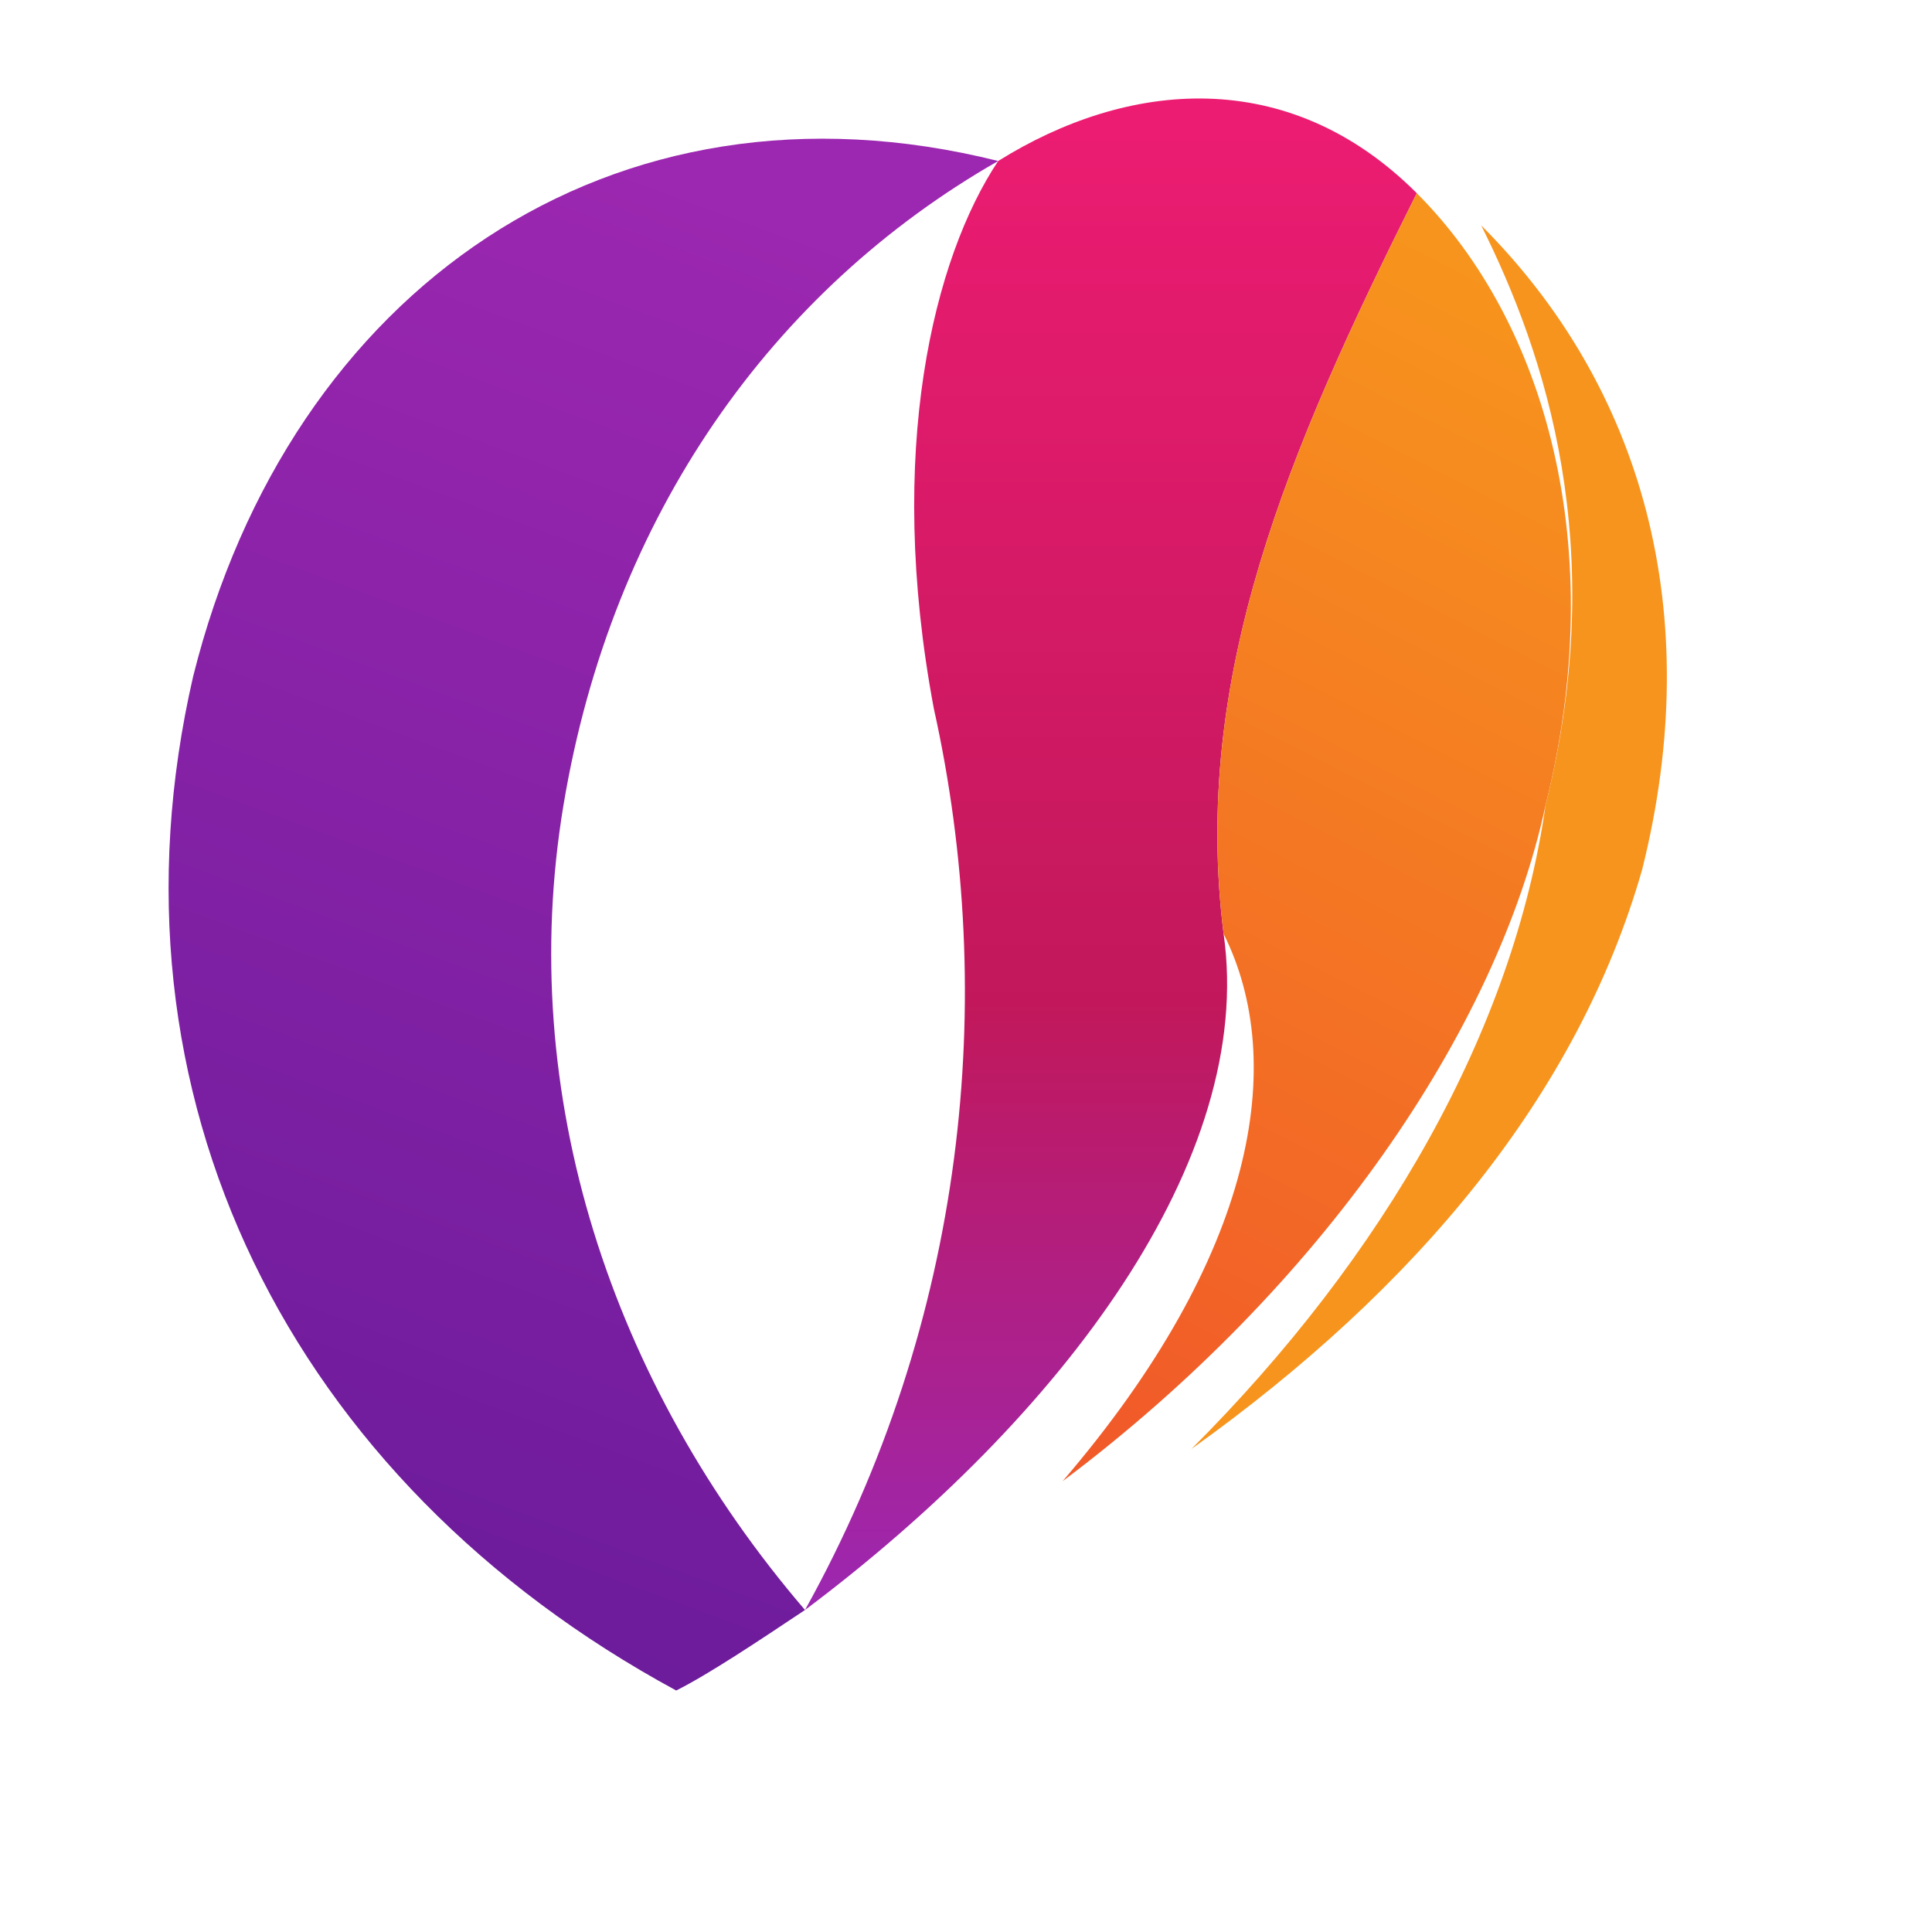
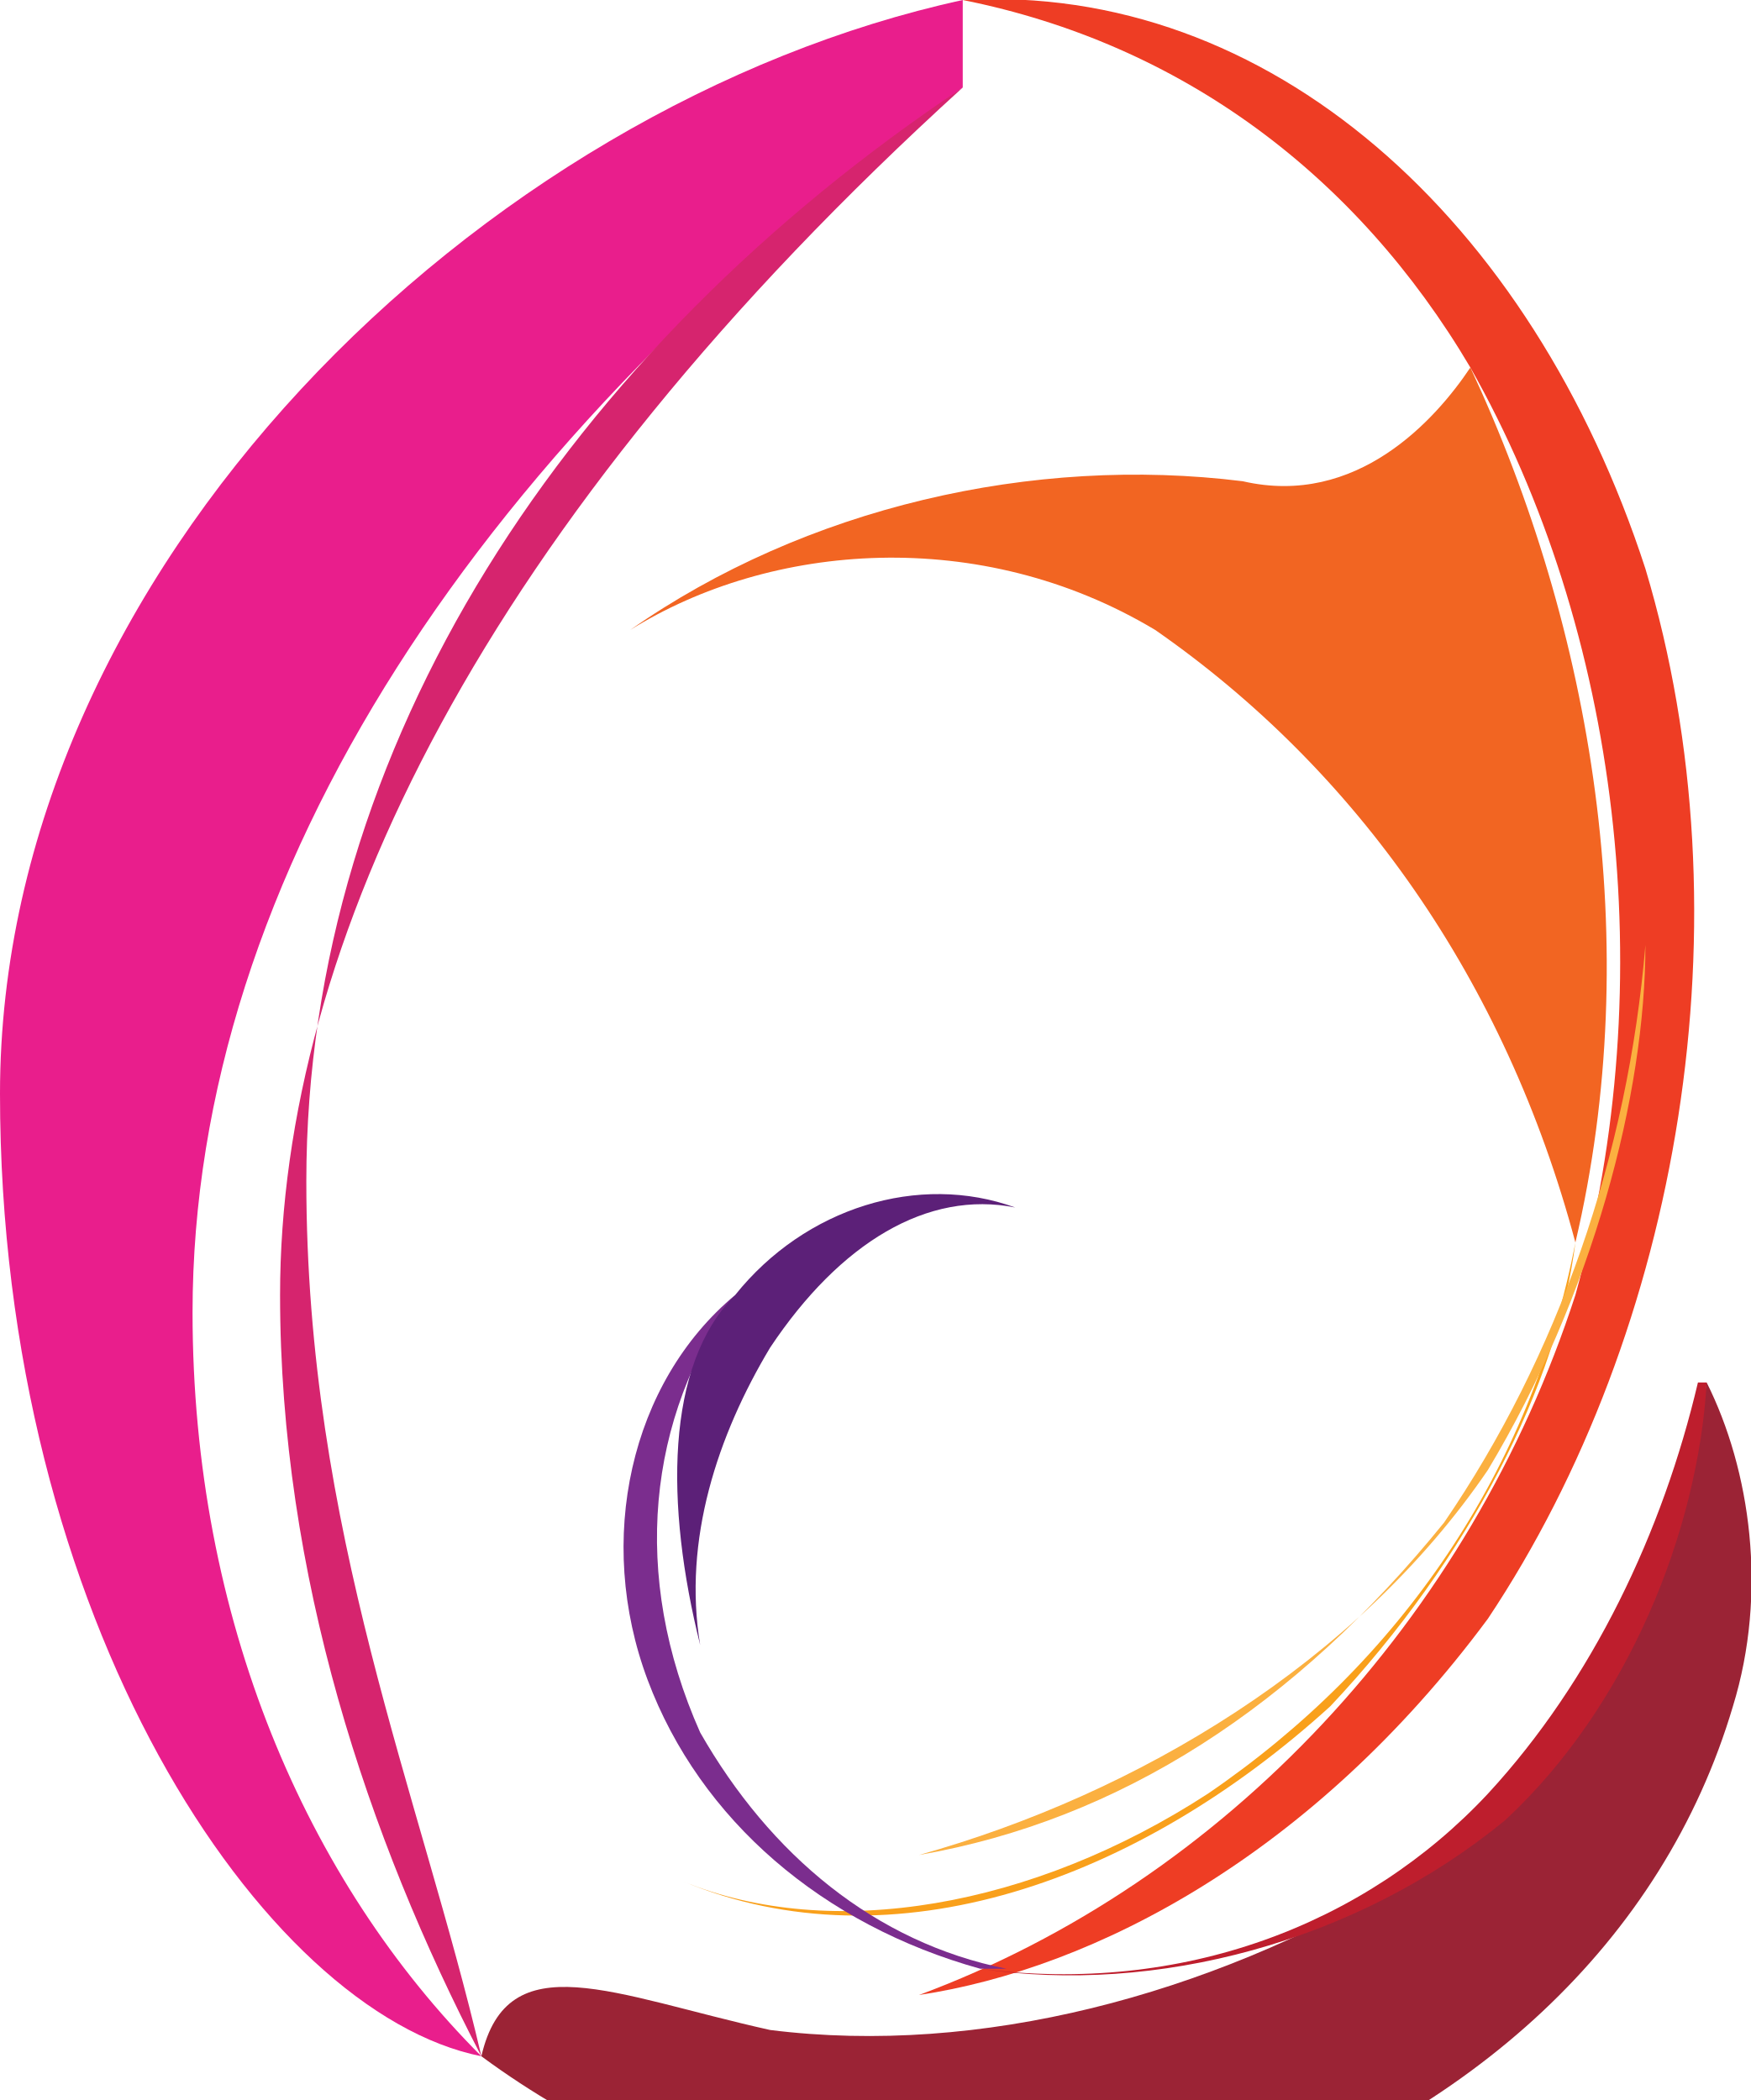
- <svg xmlns="http://www.w3.org/2000/svg" viewBox="0 0 120 120" fill="none">
-   <defs>
-     <linearGradient id="grad-orange" x1="0.5" y1="0" x2="0.3" y2="1">
-       <stop offset="0%" stop-color="#F7941D" />
-       <stop offset="100%" stop-color="#F15A29" />
-     </linearGradient>
-     <linearGradient id="grad-pink" x1="0.5" y1="0" x2="0.5" y2="1">
-       <stop offset="0%" stop-color="#EC1C72" />
-       <stop offset="60%" stop-color="#C2185B" />
-       <stop offset="100%" stop-color="#9C27B0" />
-     </linearGradient>
-     <linearGradient id="grad-purple" x1="0.5" y1="0" x2="0.3" y2="1">
-       <stop offset="0%" stop-color="#9C27B0" />
-       <stop offset="100%" stop-color="#6A1B9A" />
-     </linearGradient>
-   </defs>
-   <path d="M42 105C18 92 6 68 12 42C18 18 38 4 62 10C48 18 38 32 35 50C32 68 38 86 50 100C47 102 44 104 42 105Z" fill="url(#grad-purple)" />
-   <path d="M62 10C70 5 80 4 88 12C80 28 74 42 76 58C78 72 66 88 50 100C60 82 62 62 58 44C55 28 58 16 62 10Z" fill="url(#grad-pink)" />
-   <path d="M76 58C74 42 80 28 88 12C96 20 100 34 96 50C93 64 82 80 66 92C78 78 80 66 76 58Z" fill="url(#grad-orange)" />
-   <path d="M96 50C100 34 96 22 92 14C102 24 106 38 102 54C98 68 88 80 74 90C86 78 94 64 96 50Z" fill="#F7941D" />
+ <svg xmlns="http://www.w3.org/2000/svg" viewBox="0 0 200 240" fill="none">
+   <path d="M110 0 C55 12, 0 65, 0 125 C0 185, 30 230, 55 235 C35 215, 22 185, 22 150 C22 100, 55 50, 110 10 Z" fill="#E91E8C" />
+   <path d="M110 10 C65 40, 35 85, 35 135 C35 175, 48 205, 55 235 C42 210, 32 180, 32 148 C32 108, 55 60, 110 10Z" fill="#D6246E" />
+   <path d="M110 0 C145 -2, 175 25, 188 65 C200 105, 192 152, 170 185 C150 212, 125 225, 105 228 C140 215, 168 185, 180 148 C190 112, 185 72, 168 42 C155 20, 135 5, 110 0Z" fill="#EE3D24" />
+   <path d="M168 42 C182 72, 188 108, 180 142 C172 112, 155 88, 132 72 C112 60, 88 62, 72 72 C92 58, 118 52, 142 55 C155 58, 164 48, 168 42Z" fill="#F26522" />
+   <path d="M180 142 C175 168, 160 190, 138 205 C118 218, 95 222, 78 215 C102 225, 130 215, 152 195 C168 178, 178 158, 180 142Z" fill="#F9A01B" />
+   <path d="M188 108 C186 132, 178 155, 165 174 C148 195, 128 208, 105 212 C130 205, 155 190, 170 168 C182 148, 188 125, 188 108Z" fill="#FBB040" />
+   <path d="M55 235 C78 252, 108 258, 138 252 C168 242, 190 222, 198 195 C202 182, 200 168, 195 158 C192 178, 180 200, 160 215 C138 228, 112 235, 88 232 C70 228, 58 222, 55 235Z" fill="#9B2335" />
+   <path d="M195 158 C194 175, 186 195, 172 208 C155 222, 132 228, 112 225 C135 228, 156 220, 170 205 C182 192, 190 175, 194 158Z" fill="#BE1E2D" />
+   <path d="M112 225 C94 220, 80 208, 74 192 C68 176, 72 158, 84 148 C74 162, 72 180, 80 198 C88 212, 100 222, 115 225Z" fill="#7B2D8E" />
+   <path d="M84 148 C92 138, 105 134, 116 138 C106 136, 96 142, 88 154 C82 164, 78 176, 80 188 C76 172, 76 156, 84 148Z" fill="#5C2078" />
</svg>
